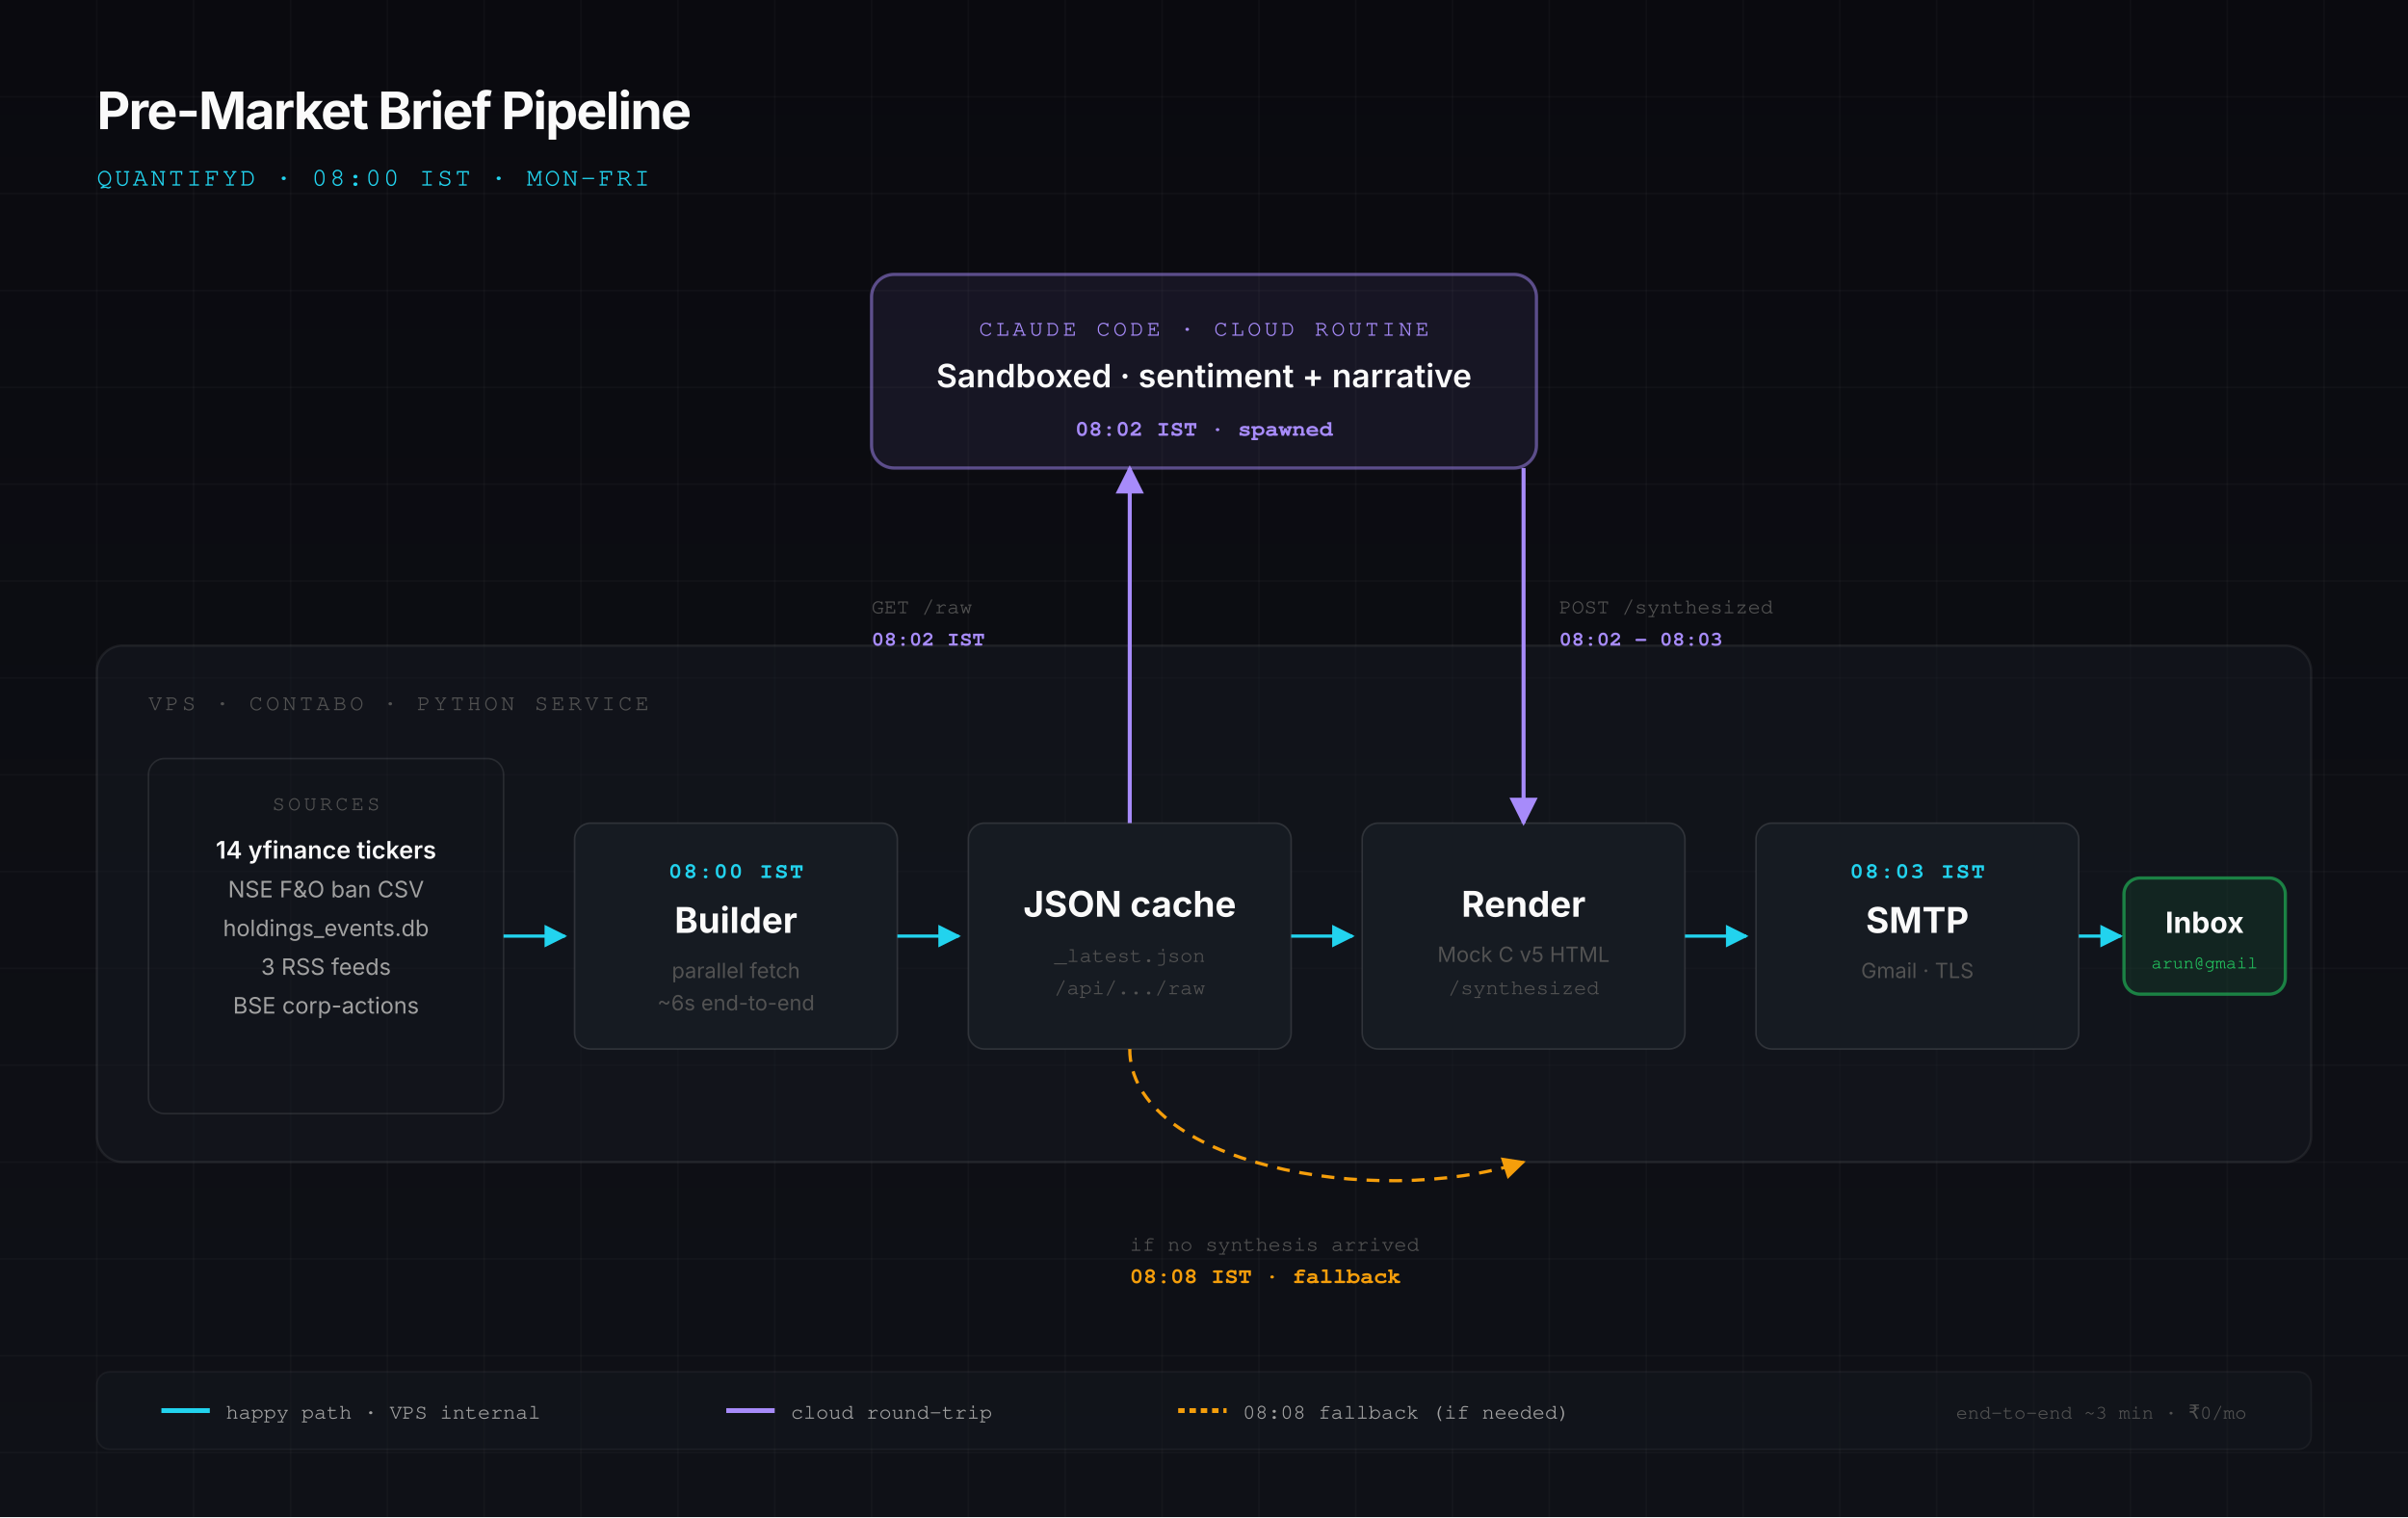
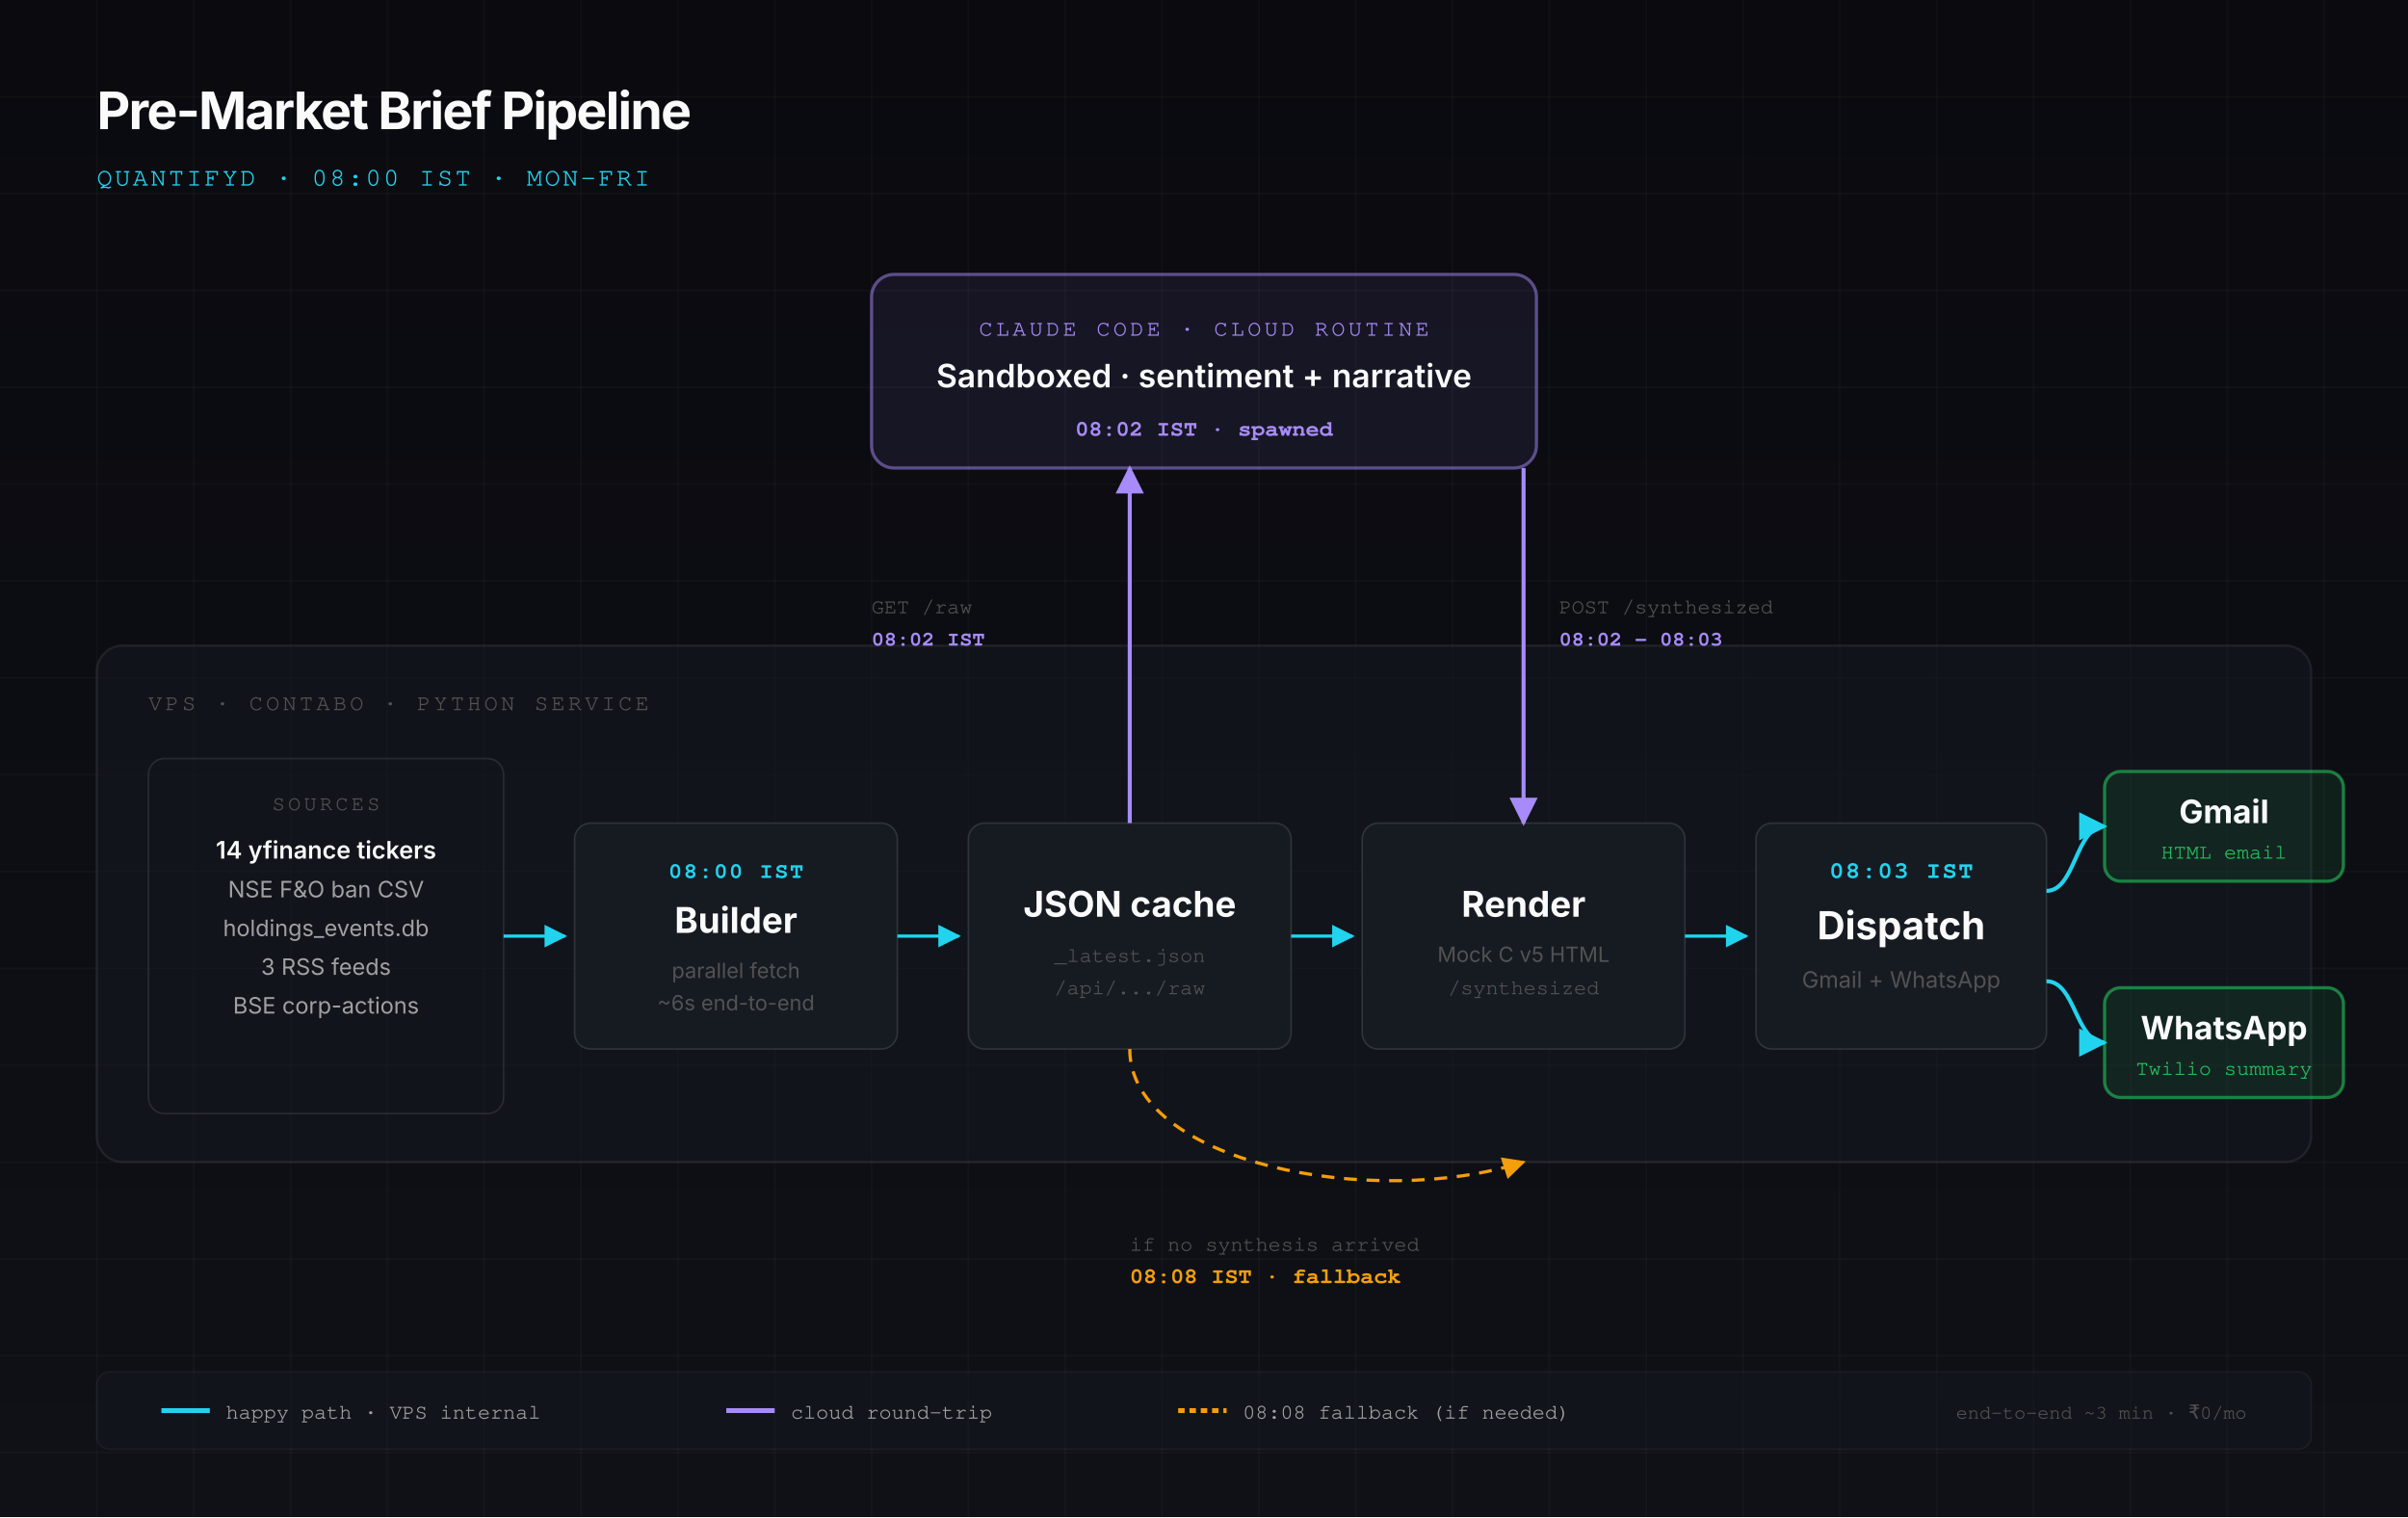
<svg xmlns="http://www.w3.org/2000/svg" viewBox="0 0 1492 940" width="1492" height="940">
  <defs>
    <marker id="ah" viewBox="0 0 10 10" refX="9" refY="5" markerWidth="7" markerHeight="7" orient="auto">
      <path d="M0 0L10 5L0 10z" fill="#22D3EE" />
    </marker>
    <marker id="ahP" viewBox="0 0 10 10" refX="9" refY="5" markerWidth="7" markerHeight="7" orient="auto">
      <path d="M0 0L10 5L0 10z" fill="#A78BFA" />
    </marker>
    <marker id="ahW" viewBox="0 0 10 10" refX="9" refY="5" markerWidth="7" markerHeight="7" orient="auto">
      <path d="M0 0L10 5L0 10z" fill="#F59E0B" />
    </marker>
    <linearGradient id="bgGrad" x1="0" y1="0" x2="0" y2="1">
      <stop offset="0%" stop-color="#0A0A0F" />
      <stop offset="100%" stop-color="#0F1117" />
    </linearGradient>
  </defs>
  <rect width="1492" height="940" fill="url(#bgGrad)" />
  <g stroke="rgba(255,255,255,0.025)" stroke-width="1">
    <line x1="0" y1="60" x2="1492" y2="60" />
    <line x1="0" y1="120" x2="1492" y2="120" />
    <line x1="0" y1="180" x2="1492" y2="180" />
    <line x1="0" y1="240" x2="1492" y2="240" />
    <line x1="0" y1="300" x2="1492" y2="300" />
    <line x1="0" y1="360" x2="1492" y2="360" />
    <line x1="0" y1="420" x2="1492" y2="420" />
    <line x1="0" y1="480" x2="1492" y2="480" />
    <line x1="0" y1="540" x2="1492" y2="540" />
    <line x1="0" y1="600" x2="1492" y2="600" />
    <line x1="0" y1="660" x2="1492" y2="660" />
    <line x1="0" y1="720" x2="1492" y2="720" />
    <line x1="0" y1="780" x2="1492" y2="780" />
    <line x1="0" y1="840" x2="1492" y2="840" />
    <line x1="0" y1="900" x2="1492" y2="900" />
    <line x1="60" y1="0" x2="60" y2="940" />
    <line x1="120" y1="0" x2="120" y2="940" />
    <line x1="180" y1="0" x2="180" y2="940" />
    <line x1="240" y1="0" x2="240" y2="940" />
    <line x1="300" y1="0" x2="300" y2="940" />
    <line x1="360" y1="0" x2="360" y2="940" />
    <line x1="420" y1="0" x2="420" y2="940" />
    <line x1="480" y1="0" x2="480" y2="940" />
    <line x1="540" y1="0" x2="540" y2="940" />
    <line x1="600" y1="0" x2="600" y2="940" />
    <line x1="660" y1="0" x2="660" y2="940" />
    <line x1="720" y1="0" x2="720" y2="940" />
    <line x1="780" y1="0" x2="780" y2="940" />
    <line x1="840" y1="0" x2="840" y2="940" />
    <line x1="900" y1="0" x2="900" y2="940" />
    <line x1="960" y1="0" x2="960" y2="940" />
    <line x1="1020" y1="0" x2="1020" y2="940" />
    <line x1="1080" y1="0" x2="1080" y2="940" />
    <line x1="1140" y1="0" x2="1140" y2="940" />
    <line x1="1200" y1="0" x2="1200" y2="940" />
    <line x1="1260" y1="0" x2="1260" y2="940" />
    <line x1="1320" y1="0" x2="1320" y2="940" />
    <line x1="1380" y1="0" x2="1380" y2="940" />
    <line x1="1440" y1="0" x2="1440" y2="940" />
  </g>
  <text x="60" y="80" font-family="Inter, Helvetica, Arial, sans-serif" font-size="32" font-weight="700" fill="#FAFAFA" letter-spacing="-1">Pre-Market Brief Pipeline</text>
  <text x="60" y="115" font-family="JetBrains Mono, Courier, monospace" font-size="16" fill="#22D3EE" letter-spacing="1.5">QUANTIFYD · 08:00 IST · MON-FRI</text>
  <rect x="540" y="170" width="412" height="120" rx="14" fill="rgba(167,139,250,0.08)" stroke="rgba(167,139,250,0.5)" stroke-width="2" />
  <text x="746" y="208" text-anchor="middle" font-family="JetBrains Mono, Courier, monospace" font-size="14" fill="#A78BFA" letter-spacing="2">CLAUDE CODE · CLOUD ROUTINE</text>
  <text x="746" y="240" text-anchor="middle" font-family="Inter, Helvetica, Arial, sans-serif" font-size="20" font-weight="600" fill="#FAFAFA">Sandboxed · sentiment + narrative</text>
  <text x="746" y="270" text-anchor="middle" font-family="JetBrains Mono, Courier, monospace" font-size="14" fill="#A78BFA" font-weight="600">08:02 IST · spawned</text>
  <rect x="60" y="400" width="1372" height="320" rx="16" fill="rgba(22,27,34,0.5)" stroke="rgba(255,255,255,0.07)" stroke-width="1.5" />
  <text x="92" y="440" font-family="JetBrains Mono, Courier, monospace" font-size="14" fill="#525252" letter-spacing="2">VPS · CONTABO · PYTHON SERVICE</text>
  <rect x="92" y="470" width="220" height="220" rx="10" fill="transparent" stroke="rgba(255,255,255,0.1)" stroke-width="1" />
  <text x="202" y="502" text-anchor="middle" font-family="JetBrains Mono, Courier, monospace" font-size="13" fill="#525252" letter-spacing="2">SOURCES</text>
  <text x="202" y="532" text-anchor="middle" font-family="Inter, Helvetica, Arial, sans-serif" font-size="15" font-weight="600" fill="#FAFAFA">14 yfinance tickers</text>
  <text x="202" y="556" text-anchor="middle" font-family="Inter, Helvetica, Arial, sans-serif" font-size="14" fill="#A1A1A1">NSE F&amp;O ban CSV</text>
  <text x="202" y="580" text-anchor="middle" font-family="Inter, Helvetica, Arial, sans-serif" font-size="14" fill="#A1A1A1">holdings_events.db</text>
  <text x="202" y="604" text-anchor="middle" font-family="Inter, Helvetica, Arial, sans-serif" font-size="14" fill="#A1A1A1">3 RSS feeds</text>
  <text x="202" y="628" text-anchor="middle" font-family="Inter, Helvetica, Arial, sans-serif" font-size="14" fill="#A1A1A1">BSE corp-actions</text>
  <rect x="356" y="510" width="200" height="140" rx="10" fill="#161B22" stroke="rgba(255,255,255,0.12)" stroke-width="1" />
  <text x="456" y="544" text-anchor="middle" font-family="JetBrains Mono, Courier, monospace" font-size="14" fill="#22D3EE" font-weight="600" letter-spacing="1">08:00 IST</text>
  <text x="456" y="578" text-anchor="middle" font-family="Inter, Helvetica, Arial, sans-serif" font-size="22" font-weight="700" fill="#FAFAFA">Builder</text>
  <text x="456" y="606" text-anchor="middle" font-family="Inter, Helvetica, Arial, sans-serif" font-size="13" fill="#525252">parallel fetch</text>
  <text x="456" y="626" text-anchor="middle" font-family="Inter, Helvetica, Arial, sans-serif" font-size="13" fill="#525252">~6s end-to-end</text>
  <rect x="600" y="510" width="200" height="140" rx="10" fill="#161B22" stroke="rgba(255,255,255,0.12)" stroke-width="1" />
  <text x="700" y="568" text-anchor="middle" font-family="Inter, Helvetica, Arial, sans-serif" font-size="22" font-weight="700" fill="#FAFAFA">JSON cache</text>
  <text x="700" y="596" text-anchor="middle" font-family="JetBrains Mono, Courier, monospace" font-size="13" fill="#525252">_latest.json</text>
  <text x="700" y="616" text-anchor="middle" font-family="JetBrains Mono, Courier, monospace" font-size="13" fill="#525252">/api/.../raw</text>
  <rect x="844" y="510" width="200" height="140" rx="10" fill="#161B22" stroke="rgba(255,255,255,0.12)" stroke-width="1" />
  <text x="944" y="568" text-anchor="middle" font-family="Inter, Helvetica, Arial, sans-serif" font-size="22" font-weight="700" fill="#FAFAFA">Render</text>
  <text x="944" y="596" text-anchor="middle" font-family="Inter, Helvetica, Arial, sans-serif" font-size="13" fill="#525252">Mock C v5 HTML</text>
  <text x="944" y="616" text-anchor="middle" font-family="JetBrains Mono, Courier, monospace" font-size="13" fill="#525252">/synthesized</text>
-   <rect x="1088" y="510" width="200" height="140" rx="10" fill="#161B22" stroke="rgba(255,255,255,0.12)" stroke-width="1" />
-   <text x="1188" y="544" text-anchor="middle" font-family="JetBrains Mono, Courier, monospace" font-size="14" fill="#22D3EE" font-weight="600" letter-spacing="1">08:03 IST</text>
-   <text x="1188" y="578" text-anchor="middle" font-family="Inter, Helvetica, Arial, sans-serif" font-size="22" font-weight="700" fill="#FAFAFA">SMTP</text>
-   <text x="1188" y="606" text-anchor="middle" font-family="Inter, Helvetica, Arial, sans-serif" font-size="13" fill="#525252">Gmail · TLS</text>
-   <rect x="1316" y="544" width="100" height="72" rx="10" fill="rgba(34,197,94,0.1)" stroke="rgba(34,197,94,0.6)" stroke-width="2" />
-   <text x="1366" y="578" text-anchor="middle" font-family="Inter, Helvetica, Arial, sans-serif" font-size="18" font-weight="700" fill="#FAFAFA">Inbox</text>
-   <text x="1366" y="600" text-anchor="middle" font-family="JetBrains Mono, Courier, monospace" font-size="11" fill="#22C55E">arun@gmail</text>
+   <rect x="1088" y="510" width="180" height="140" rx="10" fill="#161B22" stroke="rgba(255,255,255,0.12)" stroke-width="1" />
+   <text x="1178" y="544" text-anchor="middle" font-family="JetBrains Mono, Courier, monospace" font-size="15" fill="#22D3EE" font-weight="600" letter-spacing="1">08:03 IST</text>
+   <text x="1178" y="582" text-anchor="middle" font-family="Inter, Helvetica, Arial, sans-serif" font-size="24" font-weight="700" fill="#FAFAFA">Dispatch</text>
+   <text x="1178" y="612" text-anchor="middle" font-family="Inter, Helvetica, Arial, sans-serif" font-size="14" fill="#525252">Gmail + WhatsApp</text>
+   <rect x="1304" y="478" width="148" height="68" rx="10" fill="rgba(34,197,94,0.1)" stroke="rgba(34,197,94,0.6)" stroke-width="2" />
+   <text x="1378" y="510" text-anchor="middle" font-family="Inter, Helvetica, Arial, sans-serif" font-size="20" font-weight="700" fill="#FAFAFA">Gmail</text>
+   <text x="1378" y="532" text-anchor="middle" font-family="JetBrains Mono, Courier, monospace" font-size="13" fill="#22C55E">HTML email</text>
+   <rect x="1304" y="612" width="148" height="68" rx="10" fill="rgba(34,197,94,0.1)" stroke="rgba(34,197,94,0.6)" stroke-width="2" />
+   <text x="1378" y="644" text-anchor="middle" font-family="Inter, Helvetica, Arial, sans-serif" font-size="20" font-weight="700" fill="#FAFAFA">WhatsApp</text>
+   <text x="1378" y="666" text-anchor="middle" font-family="JetBrains Mono, Courier, monospace" font-size="13" fill="#22C55E">Twilio summary</text>
  <path d="M 312 580 L 350 580" fill="none" stroke="#22D3EE" stroke-width="2" marker-end="url(#ah)" />
  <path d="M 556 580 L 594 580" fill="none" stroke="#22D3EE" stroke-width="2" marker-end="url(#ah)" />
  <path d="M 800 580 L 838 580" fill="none" stroke="#22D3EE" stroke-width="2" marker-end="url(#ah)" />
  <path d="M 1044 580 L 1082 580" fill="none" stroke="#22D3EE" stroke-width="2" marker-end="url(#ah)" />
-   <path d="M 1288 580 L 1314 580" fill="none" stroke="#22D3EE" stroke-width="2" marker-end="url(#ah)" />
+   <path d="M 1268 552 C 1286 552, 1286 512, 1304 512" fill="none" stroke="#22D3EE" stroke-width="2.5" marker-end="url(#ah)" />
+   <path d="M 1268 608 C 1286 608, 1286 646, 1304 646" fill="none" stroke="#22D3EE" stroke-width="2.5" marker-end="url(#ah)" />
  <path d="M 700 510 C 700 410, 700 350, 700 290" fill="none" stroke="#A78BFA" stroke-width="2.5" marker-end="url(#ahP)" />
  <text x="540" y="380" font-family="JetBrains Mono, Courier, monospace" font-size="13" fill="#525252">GET /raw</text>
  <text x="540" y="400" font-family="JetBrains Mono, Courier, monospace" font-size="13" fill="#A78BFA" font-weight="600">08:02 IST</text>
  <path d="M 944 290 C 944 350, 944 410, 944 510" fill="none" stroke="#A78BFA" stroke-width="2.5" marker-end="url(#ahP)" />
  <text x="966" y="380" font-family="JetBrains Mono, Courier, monospace" font-size="13" fill="#525252">POST /synthesized</text>
  <text x="966" y="400" font-family="JetBrains Mono, Courier, monospace" font-size="13" fill="#A78BFA" font-weight="600">08:02 - 08:03</text>
  <path d="M 700 650 C 700 720, 850 750, 944 720" fill="none" stroke="#F59E0B" stroke-width="2" stroke-dasharray="8 6" marker-end="url(#ahW)" />
  <text x="700" y="775" font-family="JetBrains Mono, Courier, monospace" font-size="13" fill="#525252">if no synthesis arrived</text>
  <text x="700" y="795" font-family="JetBrains Mono, Courier, monospace" font-size="14" fill="#F59E0B" font-weight="600">08:08 IST · fallback</text>
  <rect x="60" y="850" width="1372" height="48" rx="8" fill="rgba(22,27,34,0.4)" stroke="rgba(255,255,255,0.05)" stroke-width="1" />
  <line x1="100" y1="874" x2="130" y2="874" stroke="#22D3EE" stroke-width="3" />
  <text x="140" y="879" font-family="JetBrains Mono, Courier, monospace" font-size="13" fill="#A1A1A1">happy path · VPS internal</text>
  <line x1="450" y1="874" x2="480" y2="874" stroke="#A78BFA" stroke-width="3" />
  <text x="490" y="879" font-family="JetBrains Mono, Courier, monospace" font-size="13" fill="#A1A1A1">cloud round-trip</text>
  <line x1="730" y1="874" x2="760" y2="874" stroke="#F59E0B" stroke-width="3" stroke-dasharray="4 3" />
  <text x="770" y="879" font-family="JetBrains Mono, Courier, monospace" font-size="13" fill="#A1A1A1">08:08 fallback (if needed)</text>
  <text x="1392" y="879" text-anchor="end" font-family="JetBrains Mono, Courier, monospace" font-size="12" fill="#525252">end-to-end ~3 min · ₹0/mo</text>
</svg>
